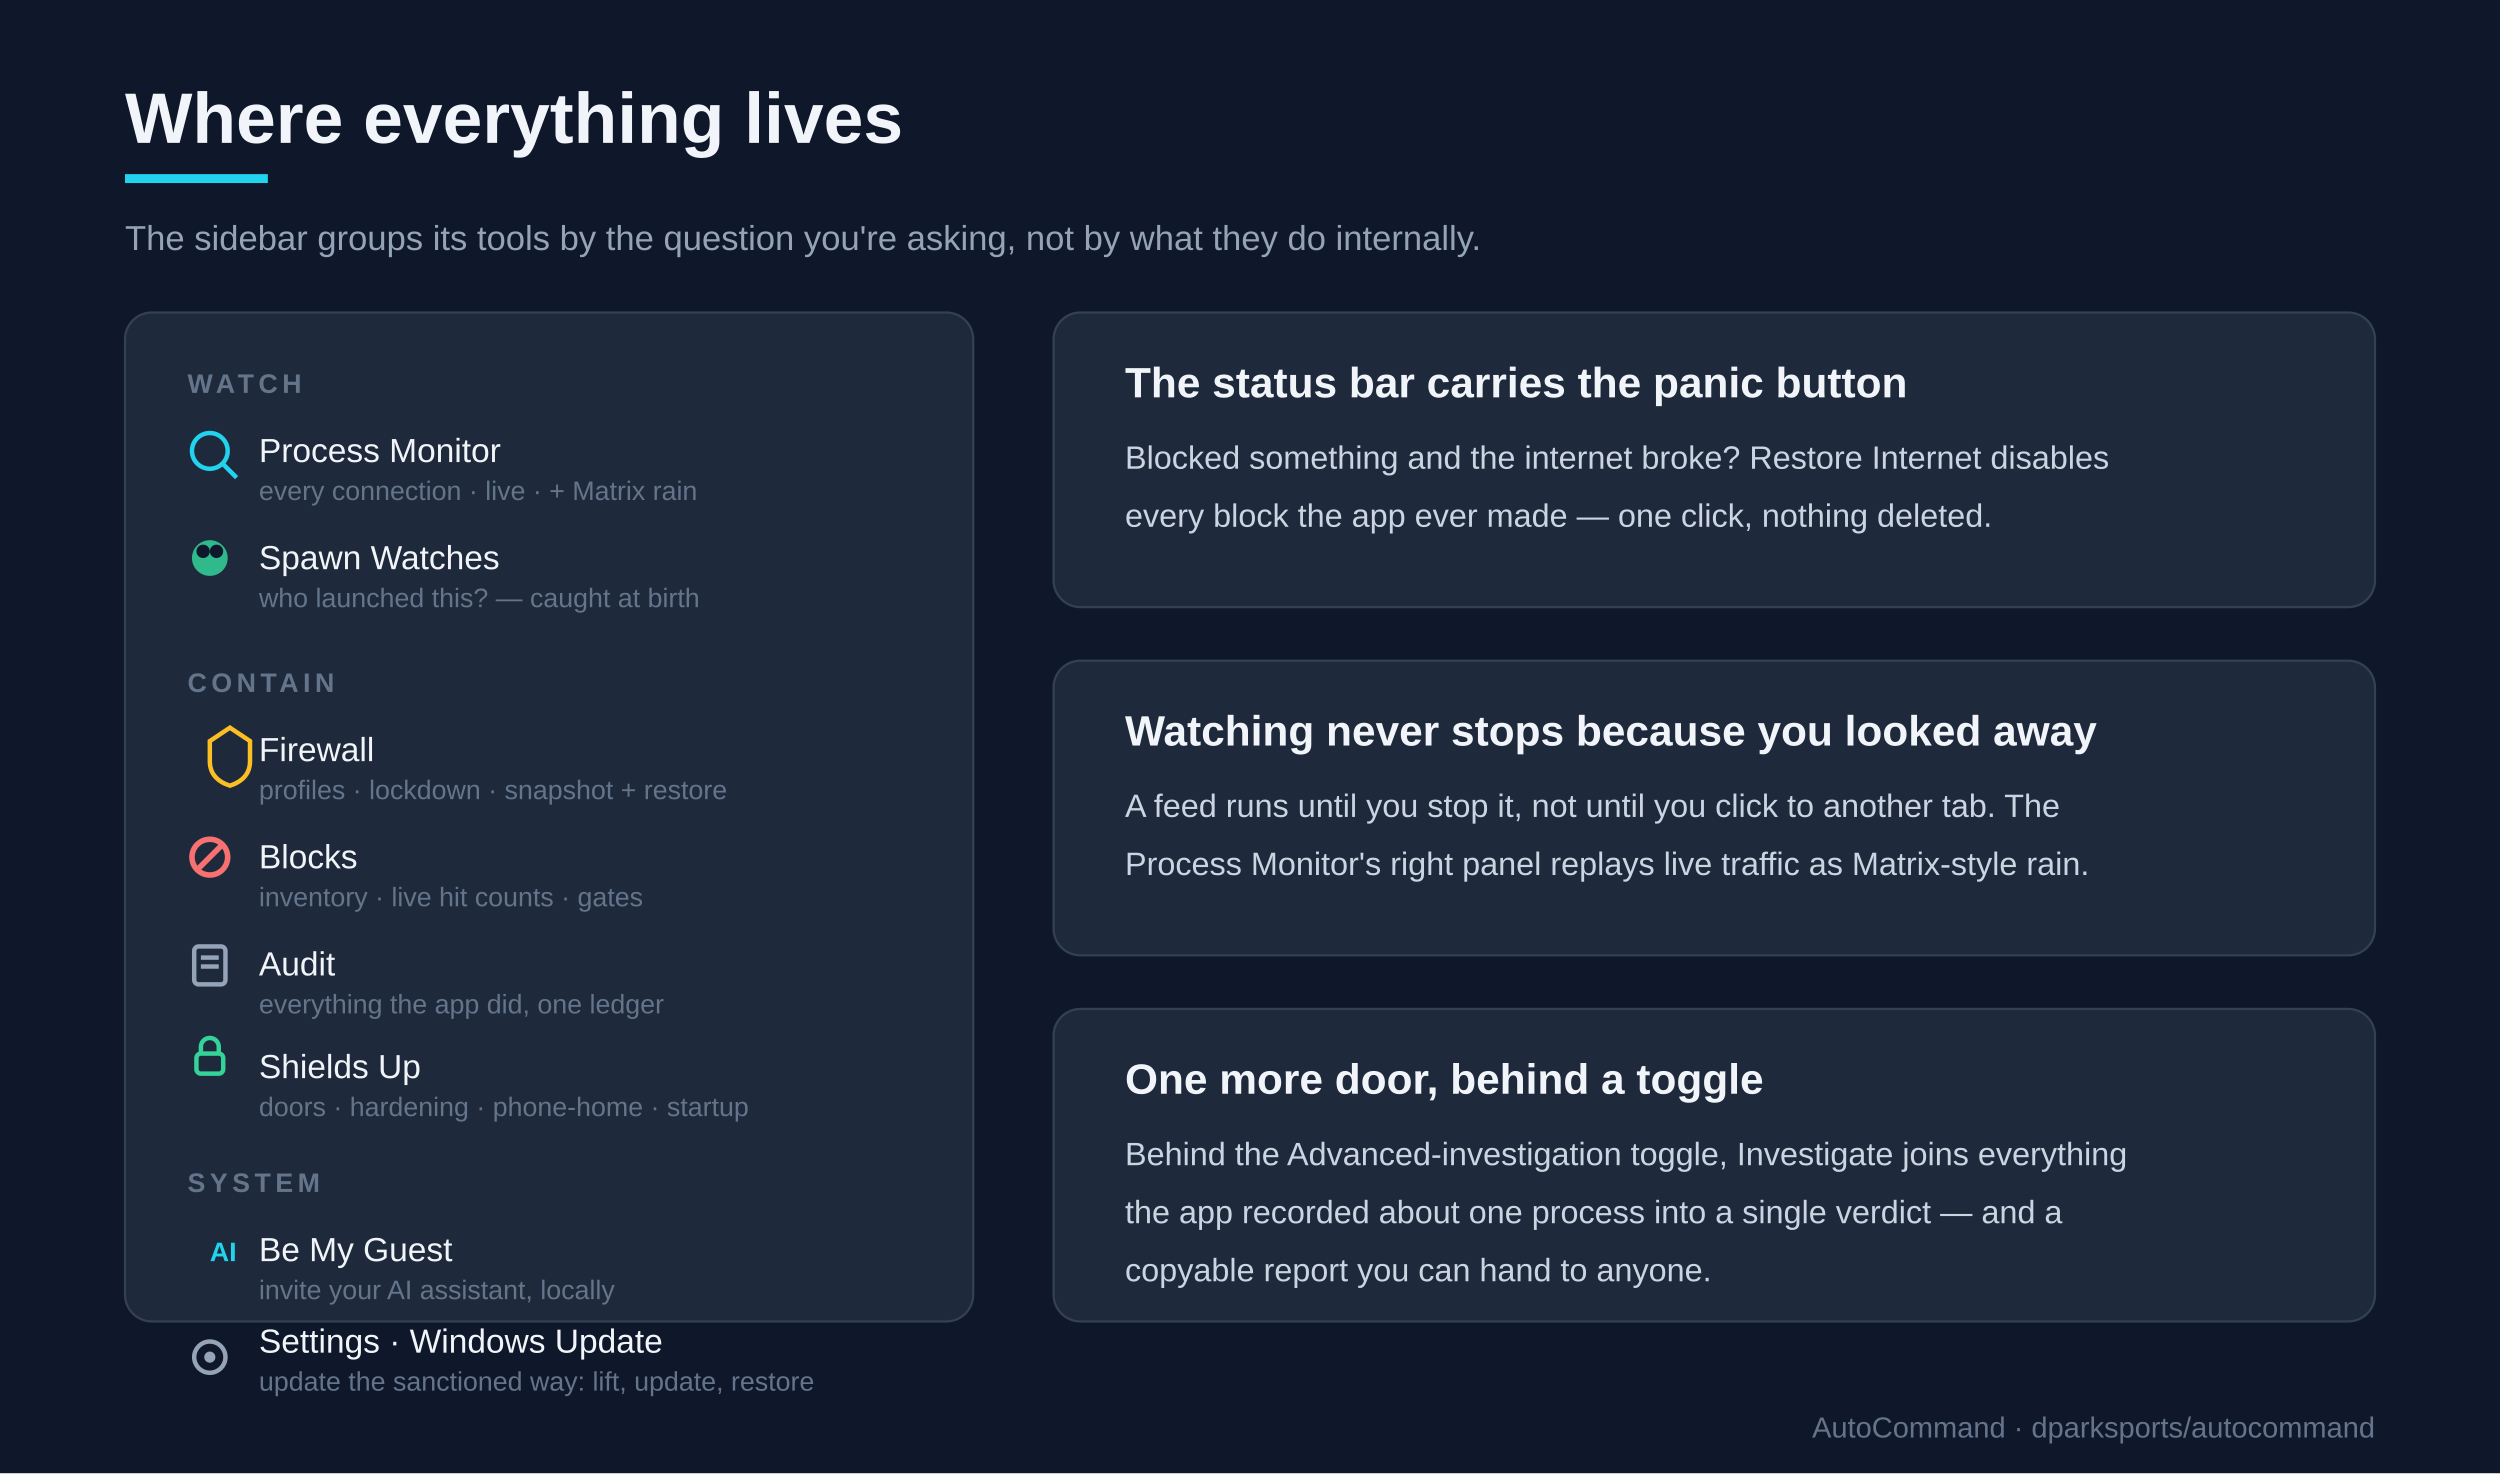
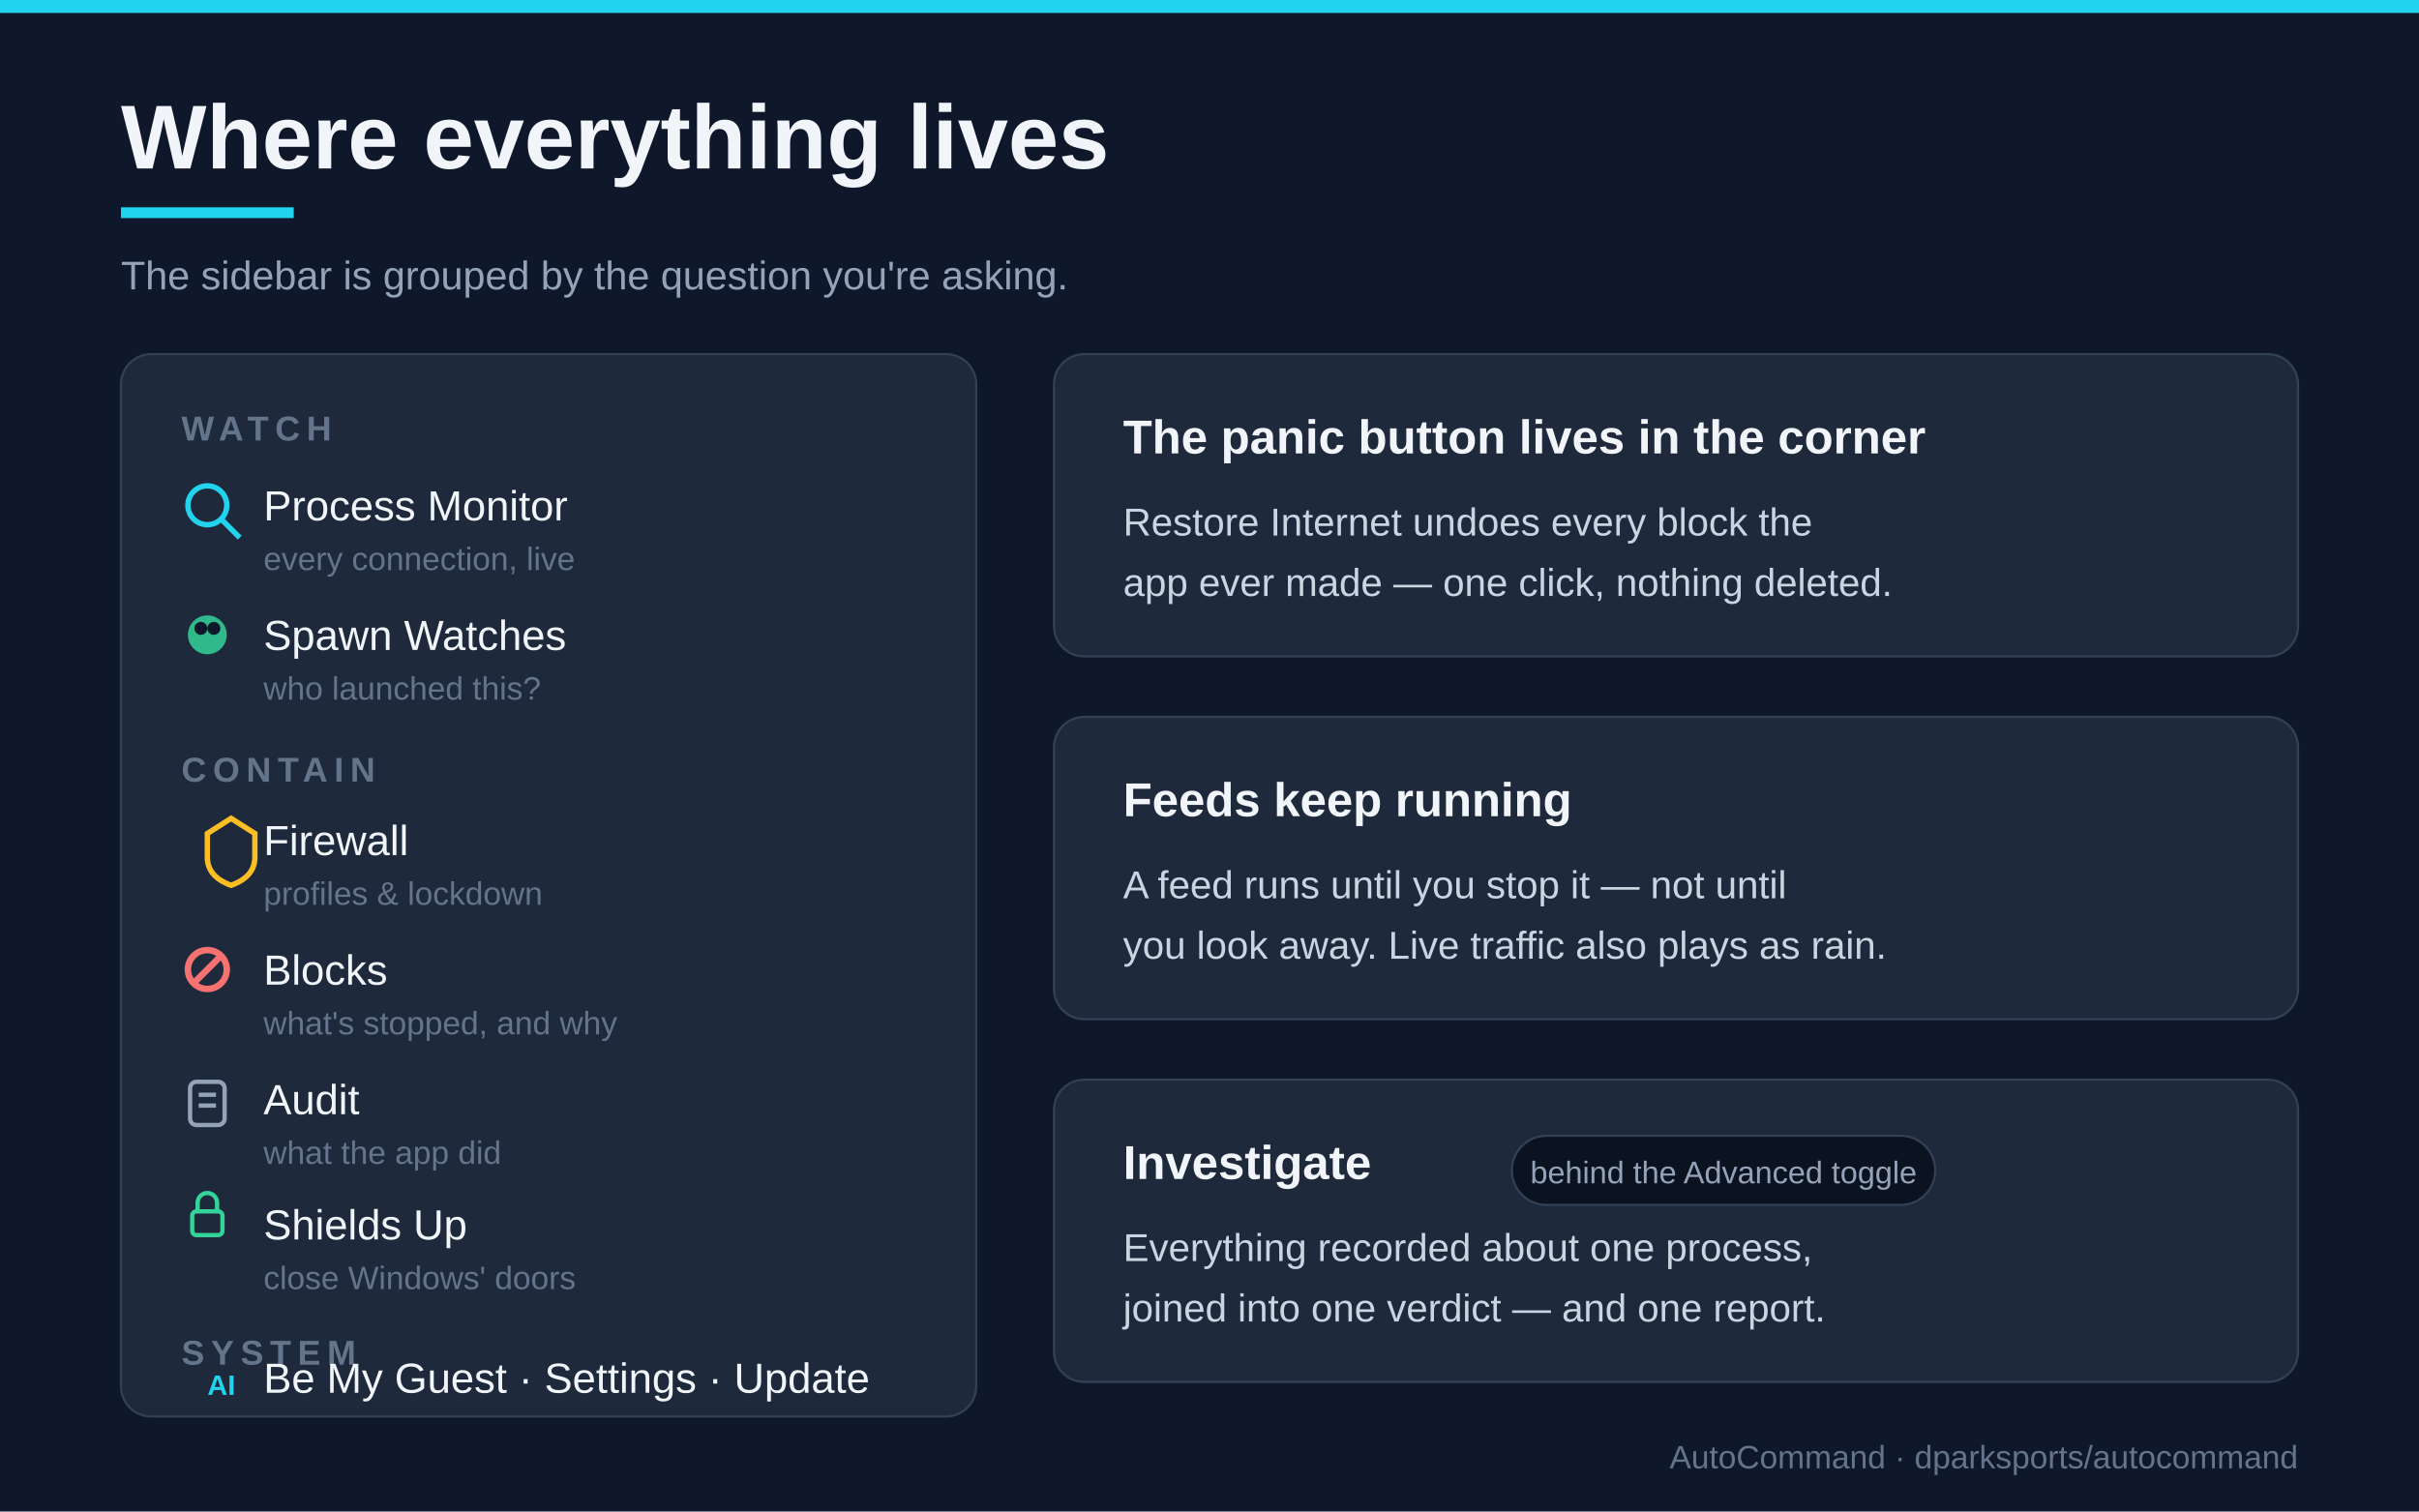
- <svg xmlns="http://www.w3.org/2000/svg" width="1120" height="660" viewBox="0 0 1120 660" role="img" aria-label="Where everything lives: the sidebar grouped into Watch, Contain and System">
-   <rect width="1120" height="660" fill="#0f172a" />
+ <svg xmlns="http://www.w3.org/2000/svg" width="1120" height="700" viewBox="0 0 1120 700" role="img" aria-label="Where everything lives: the sidebar grouped into Watch, Contain and System">
+   <rect width="1120" height="700" fill="#0f172a" />
+   <rect width="1120" height="6" fill="#22d3ee" />
  <g font-family="Segoe UI, Arial, sans-serif">
-     <text x="56" y="64" font-size="32" font-weight="700" fill="#f1f5f9">Where everything lives</text>
-     <rect x="56" y="78" width="64" height="4" fill="#22d3ee" />
-     <text x="56" y="112" font-size="15.5" fill="#94a3b8">The sidebar groups its tools by the question you're asking, not by what they do internally.</text>
-     <rect x="56" y="140" width="380" height="452" rx="12" fill="#1e293b" stroke="#334155" />
-     <text x="84" y="176" font-size="12" font-weight="700" fill="#64748b" letter-spacing="2">WATCH</text>
-     <circle cx="94" cy="202" r="8" fill="none" stroke="#22d3ee" stroke-width="2" />
-     <line x1="100" y1="208" x2="106" y2="214" stroke="#22d3ee" stroke-width="2" />
-     <text x="116" y="207" font-size="15" fill="#f1f5f9">Process Monitor</text>
-     <text x="116" y="224" font-size="12" fill="#64748b">every connection · live · + Matrix rain</text>
-     <circle cx="94" cy="250" r="8" fill="#34d399" opacity="0.85" />
-     <circle cx="91" cy="247" r="3" fill="#0f172a" />
-     <circle cx="97" cy="247" r="3" fill="#0f172a" />
-     <text x="116" y="255" font-size="15" fill="#f1f5f9">Spawn Watches</text>
-     <text x="116" y="272" font-size="12" fill="#64748b">who launched this? — caught at birth</text>
-     <text x="84" y="310" font-size="12" font-weight="700" fill="#64748b" letter-spacing="2">CONTAIN</text>
-     <path d="M 94 332 l 9 -6 l 9 6 v 9 q 0 8 -9 11 q -9 -3 -9 -11 Z" fill="none" stroke="#fbbf24" stroke-width="2" />
-     <text x="116" y="341" font-size="15" fill="#f1f5f9">Firewall</text>
-     <text x="116" y="358" font-size="12" fill="#64748b">profiles · lockdown · snapshot + restore</text>
-     <circle cx="94" cy="384" r="8" fill="none" stroke="#f87171" stroke-width="2.5" />
-     <line x1="88" y1="390" x2="100" y2="378" stroke="#f87171" stroke-width="2.5" />
-     <text x="116" y="389" font-size="15" fill="#f1f5f9">Blocks</text>
-     <text x="116" y="406" font-size="12" fill="#64748b">inventory · live hit counts · gates</text>
-     <rect x="87" y="424" width="14" height="17" rx="2" fill="none" stroke="#94a3b8" stroke-width="2" />
-     <line x1="90" y1="429" x2="98" y2="429" stroke="#94a3b8" stroke-width="2" />
-     <line x1="90" y1="433" x2="98" y2="433" stroke="#94a3b8" stroke-width="2" />
-     <text x="116" y="437" font-size="15" fill="#f1f5f9">Audit</text>
-     <text x="116" y="454" font-size="12" fill="#64748b">everything the app did, one ledger</text>
-     <rect x="88" y="472" width="12" height="9" rx="2" fill="none" stroke="#34d399" stroke-width="2" />
-     <path d="M 90 472 v -3 a 4 4 0 0 1 8 0 v 3" fill="none" stroke="#34d399" stroke-width="2" />
-     <text x="116" y="483" font-size="15" fill="#f1f5f9">Shields Up</text>
-     <text x="116" y="500" font-size="12" fill="#64748b">doors · hardening · phone-home · startup</text>
-     <text x="84" y="534" font-size="12" font-weight="700" fill="#64748b" letter-spacing="2">SYSTEM</text>
-     <text x="94" y="565" font-size="12" font-weight="700" fill="#22d3ee">AI</text>
-     <text x="116" y="565" font-size="15" fill="#f1f5f9">Be My Guest</text>
-     <text x="116" y="582" font-size="12" fill="#64748b">invite your AI assistant, locally</text>
-     <circle cx="94" cy="608" r="7" fill="none" stroke="#94a3b8" stroke-width="2" />
-     <circle cx="94" cy="608" r="2.5" fill="#94a3b8" />
-     <text x="116" y="606" font-size="15" fill="#f1f5f9">Settings · Windows Update</text>
-     <text x="116" y="623" font-size="12" fill="#64748b">update the sanctioned way: lift, update, restore</text>
-     <rect x="472" y="140" width="592" height="132" rx="12" fill="#1e293b" stroke="#334155" />
-     <text x="504" y="178" font-size="19" font-weight="700" fill="#f1f5f9">The status bar carries the panic button</text>
-     <g font-size="14.5" fill="#cbd5e1">
-       <text x="504" y="210">Blocked something and the internet broke? Restore Internet disables</text>
-       <text x="504" y="236">every block the app ever made — one click, nothing deleted.</text>
-     </g>
-     <rect x="472" y="296" width="592" height="132" rx="12" fill="#1e293b" stroke="#334155" />
-     <text x="504" y="334" font-size="19" font-weight="700" fill="#f1f5f9">Watching never stops because you looked away</text>
-     <g font-size="14.5" fill="#cbd5e1">
-       <text x="504" y="366">A feed runs until you stop it, not until you click to another tab. The</text>
-       <text x="504" y="392">Process Monitor's right panel replays live traffic as Matrix-style rain.</text>
-     </g>
-     <rect x="472" y="452" width="592" height="140" rx="12" fill="#1e293b" stroke="#334155" />
-     <text x="504" y="490" font-size="19" font-weight="700" fill="#f1f5f9">One more door, behind a toggle</text>
-     <g font-size="14.5" fill="#cbd5e1">
-       <text x="504" y="522">Behind the Advanced-investigation toggle, Investigate joins everything</text>
-       <text x="504" y="548">the app recorded about one process into a single verdict — and a</text>
-       <text x="504" y="574">copyable report you can hand to anyone.</text>
-     </g>
-     <text x="1064" y="644" font-size="13" fill="#64748b" text-anchor="end">AutoCommand · dparksports/autocommand</text>
+     <text x="56" y="78" font-size="42" font-weight="700" fill="#f1f5f9">Where everything lives</text>
+     <rect x="56" y="96" width="80" height="5" fill="#22d3ee" />
+     <text x="56" y="134" font-size="18.5" fill="#94a3b8">The sidebar is grouped by the question you're asking.</text>
+     <rect x="56" y="164" width="396" height="492" rx="14" fill="#1e293b" stroke="#334155" />
+     <text x="84" y="204" font-size="16" font-weight="700" fill="#64748b" letter-spacing="3">WATCH</text>
+     <circle cx="96" cy="234" r="9" fill="none" stroke="#22d3ee" stroke-width="2.5" />
+     <line x1="103" y1="241" x2="111" y2="249" stroke="#22d3ee" stroke-width="2.5" />
+     <text x="122" y="241" font-size="19.5" fill="#f1f5f9">Process Monitor</text>
+     <text x="122" y="264" font-size="15" fill="#64748b">every connection, live</text>
+     <circle cx="96" cy="294" r="9" fill="#34d399" opacity="0.85" />
+     <circle cx="93" cy="291" r="3" fill="#0f172a" />
+     <circle cx="99" cy="291" r="3" fill="#0f172a" />
+     <text x="122" y="301" font-size="19.5" fill="#f1f5f9">Spawn Watches</text>
+     <text x="122" y="324" font-size="15" fill="#64748b">who launched this?</text>
+     <text x="84" y="362" font-size="16" font-weight="700" fill="#64748b" letter-spacing="3">CONTAIN</text>
+     <path d="M 96 386 l 11 -7 l 11 7 v 11 q 0 9 -11 13 q -11 -4 -11 -13 Z" fill="none" stroke="#fbbf24" stroke-width="2.5" />
+     <text x="122" y="396" font-size="19.5" fill="#f1f5f9">Firewall</text>
+     <text x="122" y="419" font-size="15" fill="#64748b">profiles &amp; lockdown</text>
+     <circle cx="96" cy="449" r="9" fill="none" stroke="#f87171" stroke-width="3" />
+     <line x1="89" y1="456" x2="103" y2="442" stroke="#f87171" stroke-width="3" />
+     <text x="122" y="456" font-size="19.5" fill="#f1f5f9">Blocks</text>
+     <text x="122" y="479" font-size="15" fill="#64748b">what's stopped, and why</text>
+     <rect x="88" y="501" width="16" height="20" rx="3" fill="none" stroke="#94a3b8" stroke-width="2" />
+     <line x1="92" y1="507" x2="100" y2="507" stroke="#94a3b8" stroke-width="2" />
+     <line x1="92" y1="512" x2="100" y2="512" stroke="#94a3b8" stroke-width="2" />
+     <text x="122" y="516" font-size="19.5" fill="#f1f5f9">Audit</text>
+     <text x="122" y="539" font-size="15" fill="#64748b">what the app did</text>
+     <rect x="89" y="561" width="14" height="11" rx="2" fill="none" stroke="#34d399" stroke-width="2" />
+     <path d="M 91.5 561 v -4 a 4.5 4.5 0 0 1 9 0 v 4" fill="none" stroke="#34d399" stroke-width="2" />
+     <text x="122" y="574" font-size="19.5" fill="#f1f5f9">Shields Up</text>
+     <text x="122" y="597" font-size="15" fill="#64748b">close Windows' doors</text>
+     <text x="84" y="632" font-size="16" font-weight="700" fill="#64748b" letter-spacing="3">SYSTEM</text>
+     <text x="96" y="646" font-size="13" font-weight="700" fill="#22d3ee">AI</text>
+     <text x="122" y="645" font-size="19.5" fill="#f1f5f9">Be My Guest · Settings · Update</text>
+     <rect x="488" y="164" width="576" height="140" rx="14" fill="#1e293b" stroke="#334155" />
+     <text x="520" y="210" font-size="22" font-weight="700" fill="#f1f5f9">The panic button lives in the corner</text>
+     <text x="520" y="248" font-size="18" fill="#cbd5e1">Restore Internet undoes every block the</text>
+     <text x="520" y="276" font-size="18" fill="#cbd5e1">app ever made — one click, nothing deleted.</text>
+     <rect x="488" y="332" width="576" height="140" rx="14" fill="#1e293b" stroke="#334155" />
+     <text x="520" y="378" font-size="22" font-weight="700" fill="#f1f5f9">Feeds keep running</text>
+     <text x="520" y="416" font-size="18" fill="#cbd5e1">A feed runs until you stop it — not until</text>
+     <text x="520" y="444" font-size="18" fill="#cbd5e1">you look away. Live traffic also plays as rain.</text>
+     <rect x="488" y="500" width="576" height="140" rx="14" fill="#1e293b" stroke="#334155" />
+     <text x="520" y="546" font-size="22" font-weight="700" fill="#f1f5f9">Investigate</text>
+     <rect x="700" y="526" width="196" height="32" rx="16" fill="#0b1220" stroke="#334155" />
+     <text x="798" y="548" font-size="14.5" fill="#94a3b8" text-anchor="middle">behind the Advanced toggle</text>
+     <text x="520" y="584" font-size="18" fill="#cbd5e1">Everything recorded about one process,</text>
+     <text x="520" y="612" font-size="18" fill="#cbd5e1">joined into one verdict — and one report.</text>
+     <text x="1064" y="680" font-size="15" fill="#64748b" text-anchor="end">AutoCommand · dparksports/autocommand</text>
  </g>
</svg>
